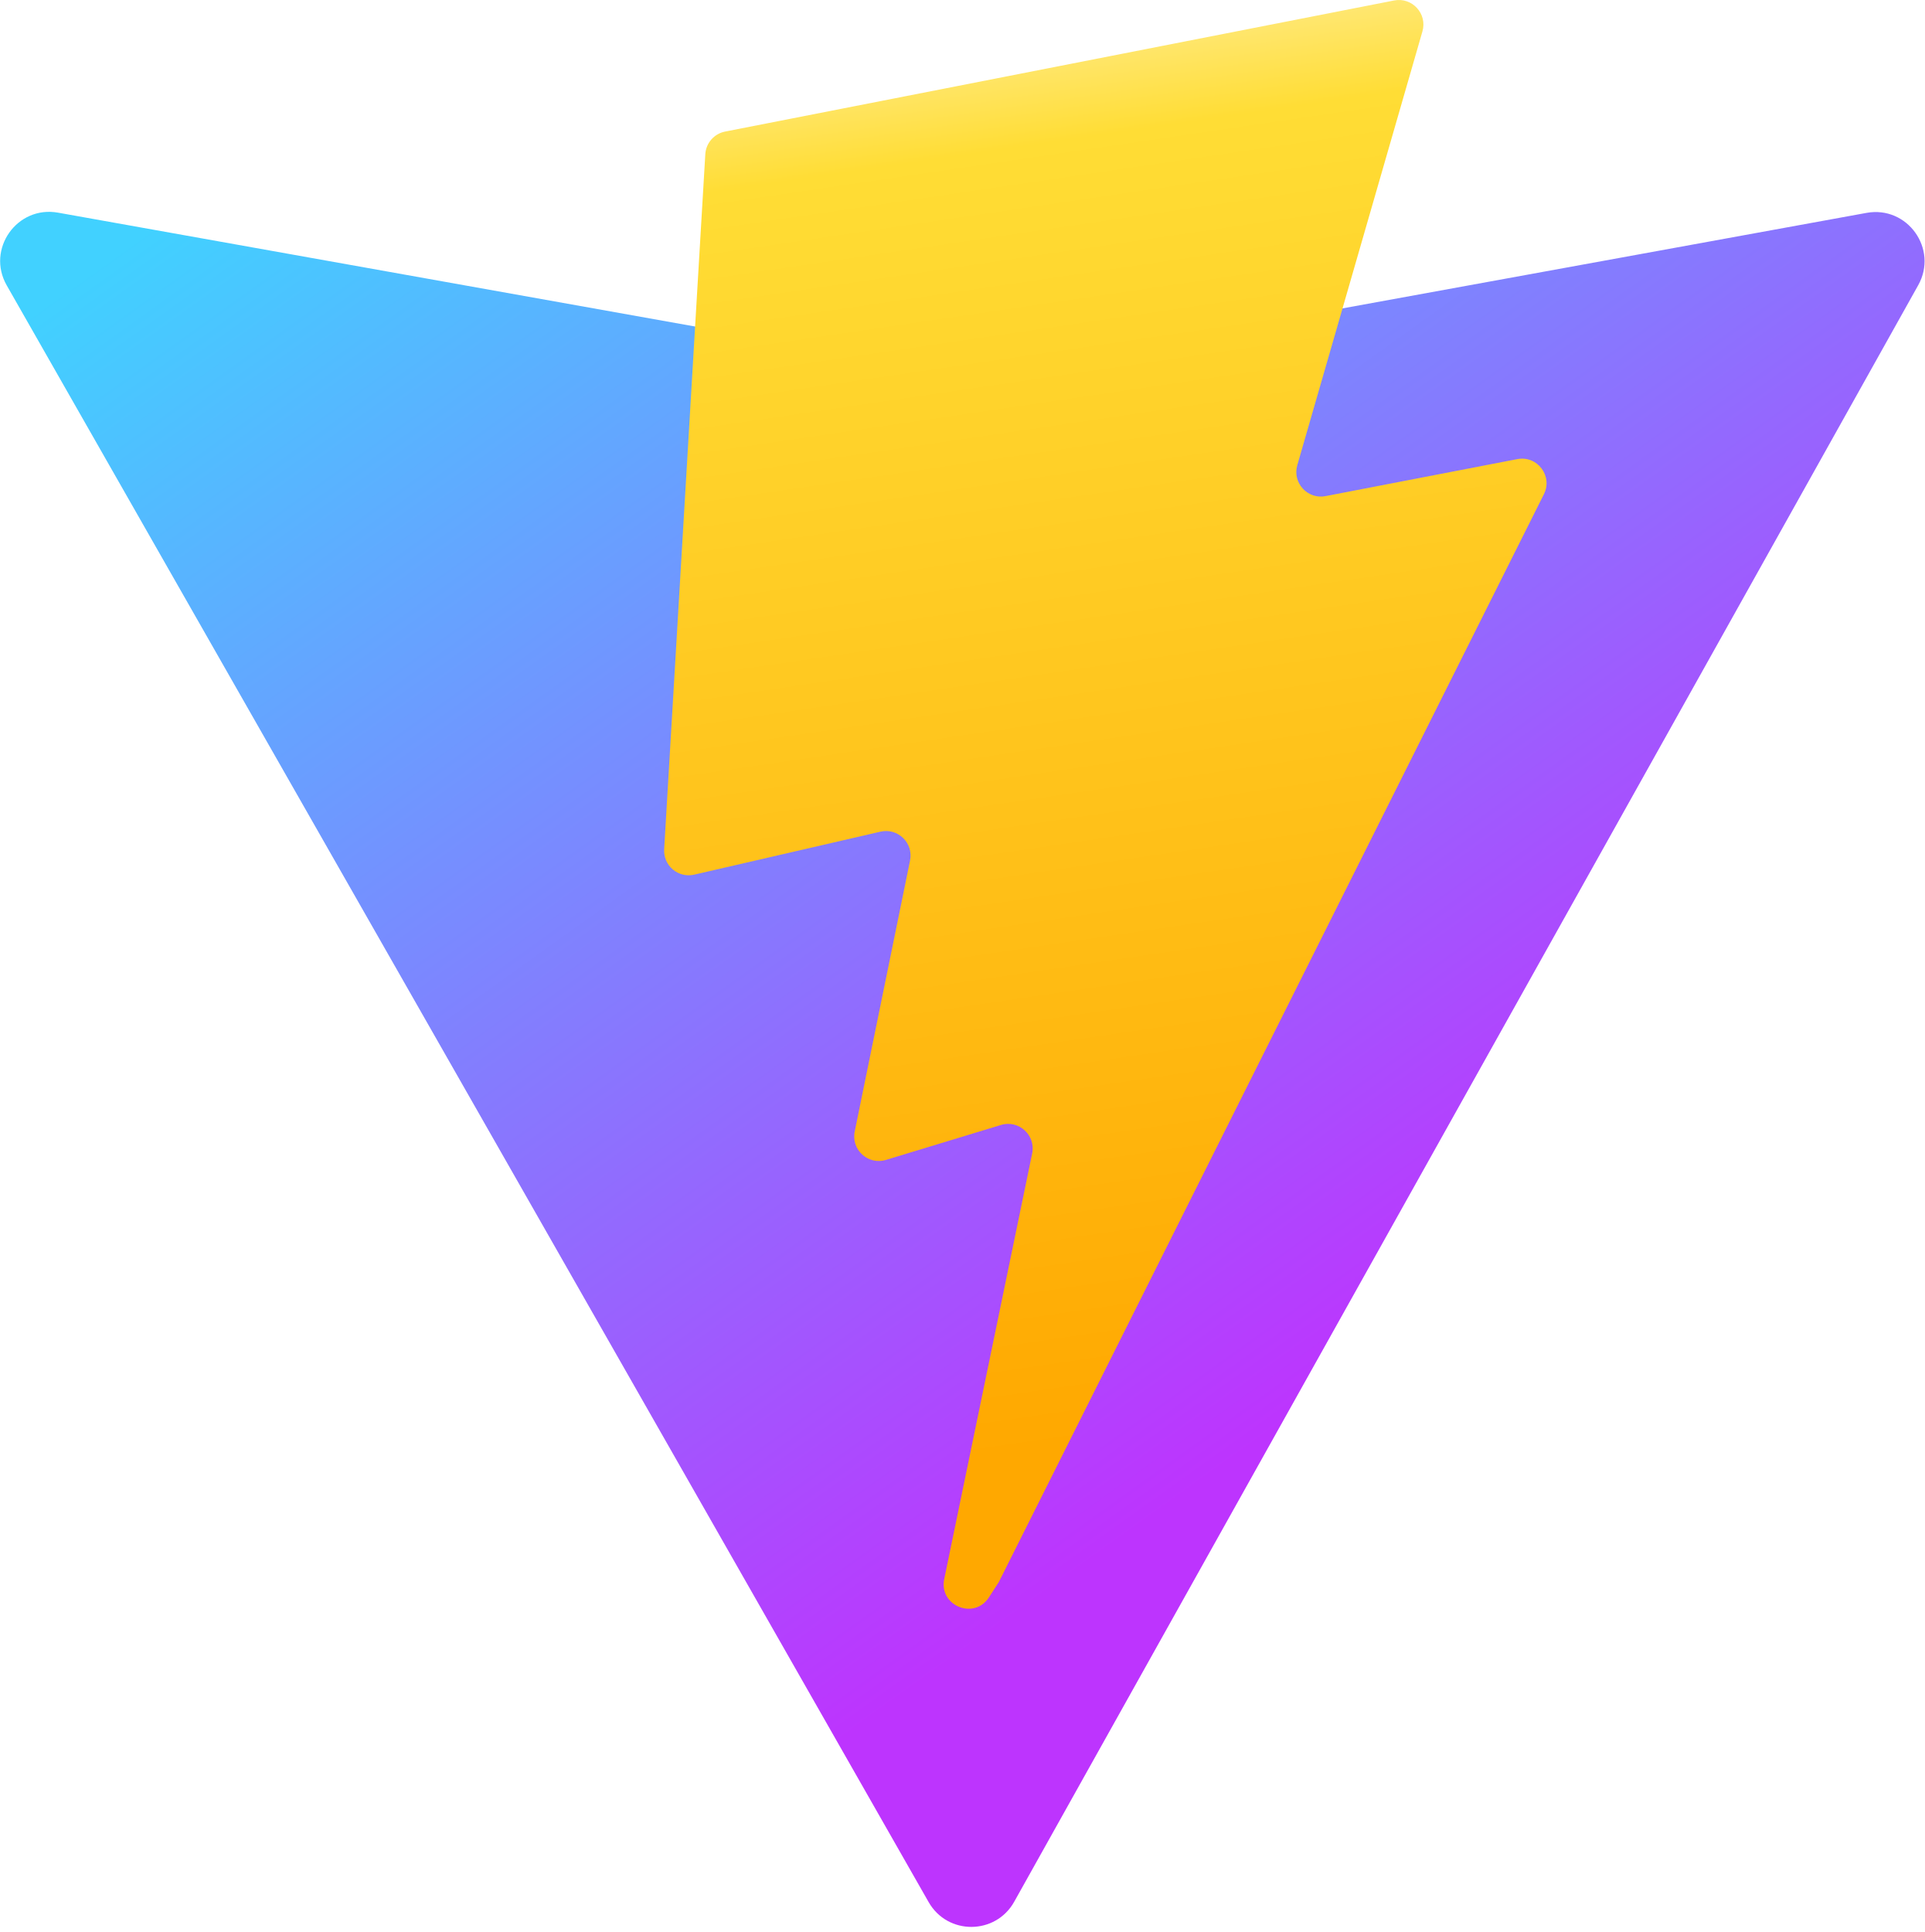
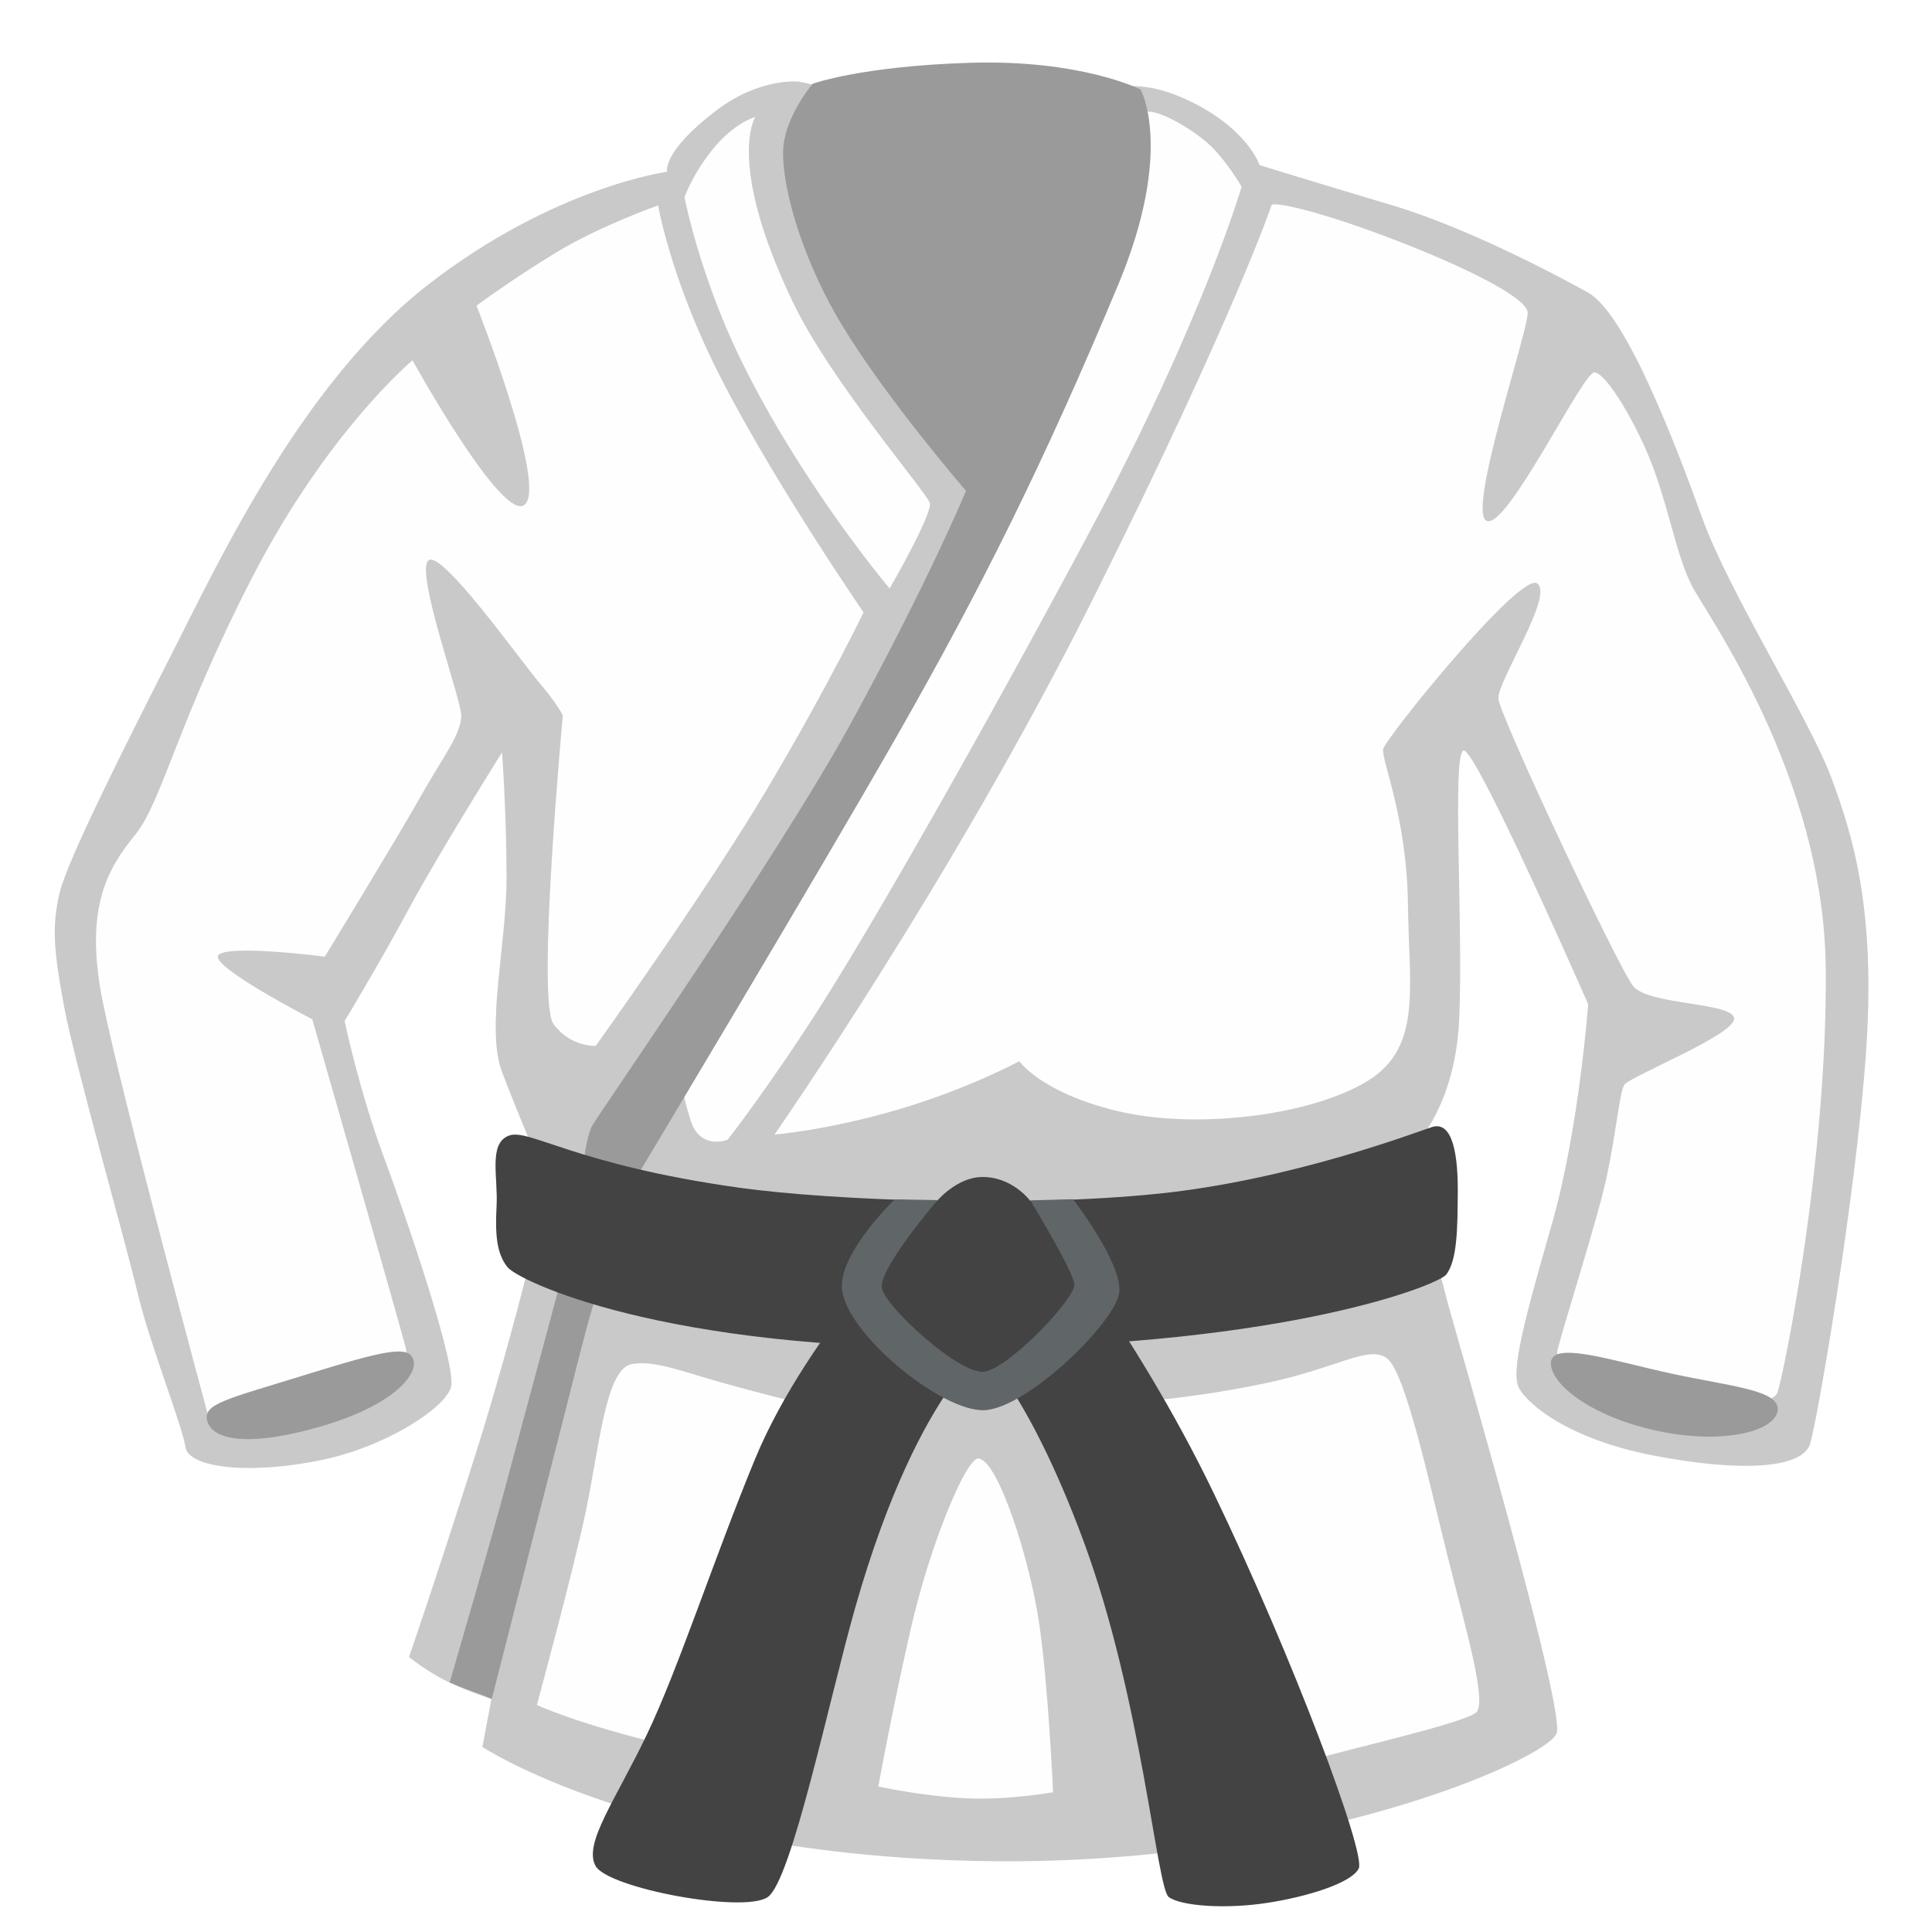
- <svg xmlns="http://www.w3.org/2000/svg" aria-hidden="true" role="img" class="iconify iconify--logos" width="31.88" height="32" preserveAspectRatio="xMidYMid meet" viewBox="0 0 256 257">
-   <defs>
-     <linearGradient id="IconifyId1813088fe1fbc01fb466" x1="-.828%" x2="57.636%" y1="7.652%" y2="78.411%">
-       <stop offset="0%" stop-color="#41D1FF" />
-       <stop offset="100%" stop-color="#BD34FE" />
-     </linearGradient>
-     <linearGradient id="IconifyId1813088fe1fbc01fb467" x1="43.376%" x2="50.316%" y1="2.242%" y2="89.03%">
-       <stop offset="0%" stop-color="#FFEA83" />
-       <stop offset="8.333%" stop-color="#FFDD35" />
-       <stop offset="100%" stop-color="#FFA800" />
-     </linearGradient>
-   </defs>
-   <path fill="url(#IconifyId1813088fe1fbc01fb466)" d="M255.153 37.938L134.897 252.976c-2.483 4.44-8.862 4.466-11.382.048L.875 37.958c-2.746-4.814 1.371-10.646 6.827-9.67l120.385 21.517a6.537 6.537 0 0 0 2.322-.004l117.867-21.483c5.438-.991 9.574 4.796 6.877 9.62Z" />
-   <path fill="url(#IconifyId1813088fe1fbc01fb467)" d="M185.432.063L96.44 17.501a3.268 3.268 0 0 0-2.634 3.014l-5.474 92.456a3.268 3.268 0 0 0 3.997 3.378l24.777-5.718c2.318-.535 4.413 1.507 3.936 3.838l-7.361 36.047c-.495 2.426 1.782 4.5 4.151 3.78l15.304-4.649c2.372-.72 4.652 1.36 4.15 3.788l-11.698 56.621c-.732 3.542 3.979 5.473 5.943 2.437l1.313-2.028l72.516-144.72c1.215-2.423-.88-5.186-3.54-4.672l-25.505 4.922c-2.396.462-4.435-1.77-3.759-4.114l16.646-57.705c.677-2.35-1.37-4.583-3.769-4.113Z" />
+ <svg xmlns="http://www.w3.org/2000/svg" width="800px" height="800px" viewBox="0 0 128 128" aria-hidden="true" role="img" class="iconify iconify--noto" preserveAspectRatio="xMidYMid meet">
+   <path d="M52.95 5.41s-2.58-.3-5.47 1.89c-3.66 2.78-3.28 4.08-3.28 4.08s-7.46.99-15.81 7.46S14.48 37.22 11.5 43.08S4.44 57 3.94 59.19s-.4 3.68.3 7.46s4.08 15.61 4.87 18.99c.8 3.38 2.98 8.85 3.18 10.24s4.39 1.86 9.24.8c4.08-.89 7.95-3.38 8.35-4.77S27 80.88 25.41 76.6c-1.59-4.27-2.58-8.95-2.58-8.95s2.29-3.78 4.27-7.46s6.16-10.34 6.16-10.34s.3 3.98.3 8.35s-1.39 9.94-.3 12.82c1.09 2.88 3.08 7.55 3.08 7.55s-2.19 9.44-4.87 17.89s-4.37 13.32-4.37 13.32s1.19.99 2.68 1.69c1.49.7 2.78 1.09 2.78 1.09l-.6 3.18s10.64 7.06 32.6 7.55c21.97.5 37.97-6.76 38.57-8.45c.6-1.69-6.66-26.44-7.16-28.33l-2.68-10.14s3.08-2.58 3.38-8.75s-.5-17.69.3-17.89c.8-.2 8.25 16.8 8.25 16.8s-.6 8.25-2.39 14.51s-2.78 9.84-2.19 10.93c.6 1.09 3.28 3.38 8.95 4.47c5.67 1.09 9.84.89 10.34-.8s2.98-16.1 3.68-25.65s-.8-14.51-2.29-18.49c-1.49-3.98-6.76-12.23-8.55-17.2s-5.07-13.52-7.55-14.91s-8.25-4.37-12.92-5.77c-4.67-1.39-8.85-2.68-8.85-2.68s-.82-2.56-5.05-4.44c-2.68-1.19-4.37-.7-4.37-.7l-9.94 1.99l-11.14-2.38z" fill="#c9c9c9" />
+   <path d="M27.33 23.87s-5.6 4.67-10.58 14.31s-6.01 14.93-7.78 17.11s-3.42 4.77-2.18 10.99s7.05 27.69 7.05 27.69s4.98-.83 7.57-1.66s5.7-1.97 5.5-2.9c-.21-.93-6.22-21.88-6.22-21.88s-6.84-3.53-6.22-4.25c.62-.73 7.05.1 7.05.1s4.87-7.98 6.33-10.58c1.45-2.59 2.8-4.25 2.7-5.5c-.1-1.24-3.01-9.33-2.18-10.16c.83-.83 6.12 6.64 7.36 8.09c1.24 1.45 1.56 2.18 1.56 2.18s-1.76 18.87-.62 20.43s2.8 1.45 2.8 1.45s7.36-10.27 11.41-17.11s6.33-11.61 6.33-11.61s-6.53-9.5-9.97-16.57c-2.87-5.91-3.64-10.39-3.64-10.39s-3.84 1.35-6.74 3.11s-5.29 3.53-5.29 3.53s4.67 11.82 3.21 13.17c-1.44 1.34-7.45-9.55-7.45-9.55z" fill="#fefefe" />
+   <path d="M58.94 38.99s2.87-4.97 2.66-5.67s-6.53-8.03-9.04-13.24c-4.48-9.32-2.52-12.33-2.52-12.33s-1.33.35-2.73 2.03s-1.96 3.29-1.96 3.29s.98 5.11 3.71 10.72c4.06 8.32 9.88 15.2 9.88 15.2z" fill="#fefefe" />
+   <path d="M73.65 8.03s1.61-.56 2.38-.63c.77-.07 2.72 1 3.92 2.03c1.21 1.04 2.31 2.94 2.31 2.94s-2.53 8.72-9.87 22.49c-7.35 13.77-14.34 25.96-17.76 31.38s-6.42 9.27-6.42 9.27s-1.78.71-2.43-1.21c-.64-1.93-1.28-5.56-1.28-5.56l11.13-16.69l8.63-16.4l7.77-16.76l1.62-10.86z" fill="#fefefe" />
+   <path d="M84.26 13.55c.64-.14 3.9.7 8.32 2.41c4.42 1.71 8.49 3.71 8.63 4.71c.14 1-4.07 13.27-2.71 13.84s6.35-9.84 7.13-9.84c.78 0 2.92 3.57 3.99 6.56s1.5 5.71 2.5 7.63s8.7 12.55 8.84 25.25s-2.85 27.32-3.21 28.17c-.36.86-4.07 1.36-7.28.57c-3.21-.78-7.63-2-7.28-3.42c.36-1.43 2.07-6.85 2.92-10.06c.86-3.21 1.14-6.92 1.5-7.49c.36-.57 7.42-3.35 7.28-4.42c-.14-1.07-5.71-.86-6.7-2.14c-1-1.28-8.84-17.9-8.92-19.04c-.07-1.14 3.71-6.85 2.57-7.63c-1.14-.78-10.06 10.27-10.2 10.98c-.14.71 1.57 4.49 1.64 10.27c.07 5.78 1 9.7-3 11.91c-3.99 2.21-11.34 3-16.33 1.78s-6.42-3.28-6.42-3.28s-3.42 1.85-8.06 3.21s-8.16 1.65-8.16 1.65S63.21 58.12 72.4 39.7c9.38-18.77 11.86-26.15 11.86-26.15z" fill="#fefefe" />
+   <path d="M41.87 90.37c-1.75.29-2.16 5.52-3.08 9.86c-.85 4.02-3.22 12.73-3.22 12.73s2.76 1.29 8.62 2.67l5.86 1.38l5.69-23.36s-3.95-.95-7.67-1.98c-2.84-.78-4.64-1.56-6.2-1.3z" fill="#fefefe" />
+   <path d="M64.82 96.63c-.81-.05-3.21 5.7-4.49 11.33c-1.28 5.63-2.14 10.4-2.14 10.4s2.92.64 5.77.78s5.81-.4 5.81-.4s-.33-7.31-.94-11.3c-.64-4.25-2.73-10.74-4.01-10.81z" fill="#fefefe" />
+   <path d="M75.51 92.85s3.56-.21 8.34-1.21c4.77-1 6.84-2.56 8.05-1.64c1.21.93 2.78 8.19 3.99 13.04c1.21 4.84 2.64 9.69 1.92 10.4c-.71.71-8.69 2.49-10.76 3.13s-7.62-8.12-7.69-8.69c-.08-.57-3.85-15.03-3.85-15.03z" fill="#fefefe" />
+   <path d="M37.44 83.67c0 .23-2.95 11.02-3.86 14.48c-.91 3.46-3.79 13.32-3.79 13.32s1 .42 1.52.59s1.27.5 1.27.5s3.67-14.36 4.47-17.48s1.87-7.5 2.33-8.86s.79-2.44.79-2.44l-2.73-.11z" fill="#9a9a9a" />
+   <path d="M38.63 77.2s.23-1.87.57-2.56s12.43-18 17.25-26.86C61.69 38.15 64 32.52 64 32.52s-5.32-6.16-8.24-11.02s-4.08-9.79-3.85-11.87c.23-2.08 1.93-4.08 1.93-4.08S57 4.39 64.24 4.16c7.4-.23 11.33 1.77 11.33 1.77s2.23 3.99-1.46 12.87c-5.01 12.02-9.25 20.42-14.56 29.74S42.03 78.22 42.03 78.22l-3.4-1.02z" fill="#9a9a9a" />
+   <path d="M13.73 94.14c.31 1.16 2.41 1.81 7.34.42s6.63-3.47 6.32-4.47c-.31-1-1.93-.62-7.17 1c-5.23 1.62-6.79 1.91-6.49 3.05z" fill="#9a9a9a" />
+   <path d="M102.75 90.32c0 1.41 2.7 3.54 7.01 4.47s7.78.08 8.01-1.31c.23-1.39-3.08-1.62-7.01-2.47c-3.92-.85-8.01-2.23-8.01-.69z" fill="#9a9a9a" />
+   <path d="M33.71 75.24c-1.36.52-.71 2.73-.81 4.65c-.1 1.92 0 3.14.71 4.05c.71.91 10.32 5.56 31.05 5.36s30.59-4.17 31.14-4.84c.77-.93.76-3.27.78-5.24c.04-2.66-.32-4.99-1.71-4.55c-.92.29-9.27 3.51-18.18 4.42c-8.9.91-21.48.46-27.71-.4c-10.92-1.53-13.95-3.96-15.27-3.45z" fill="#434343" />
+   <path d="M68.24 79.54s-1.19-1.6-3.2-1.56c-1.68.03-2.99 1.62-2.99 1.62s-8.45 8.42-12.02 17.05c-2.7 6.53-5.08 13.9-7.17 18.26c-2.08 4.36-4.21 7.21-3.41 8.7c.79 1.49 9.82 3.17 11.41 2.08c1.59-1.09 4.06-13.06 5.8-19.18c2.19-7.69 4.58-12.12 6.25-14.52c.36-.52 1.09.06 2.22.36c.38.1 1.64-.69 1.82-.41c1.23 1.9 2.95 5.07 4.83 10.14c3.86 10.44 4.86 23.01 5.65 23.6c.79.6 3.76.82 6.53.39c2.56-.39 5.57-1.29 6.06-2.28s-4.36-13.98-9.62-24.89C75.15 88 68.24 79.54 68.24 79.54z" fill="#434343" />
+   <path d="M59.29 79.46l2.83.05s-3.93 4.56-3.69 5.83s5.15 5.74 6.77 5.54c1.62-.2 6.08-4.87 5.98-5.8s-2.92-5.55-2.92-5.55l2.83-.08s3.22 4.16 3.07 6.12c-.15 1.96-6.12 7.76-8.96 7.86c-2.85.1-9.24-5.15-9.42-8.1c-.14-2.44 3.65-6.02 3.51-5.87z" fill="#606568" />
</svg>
